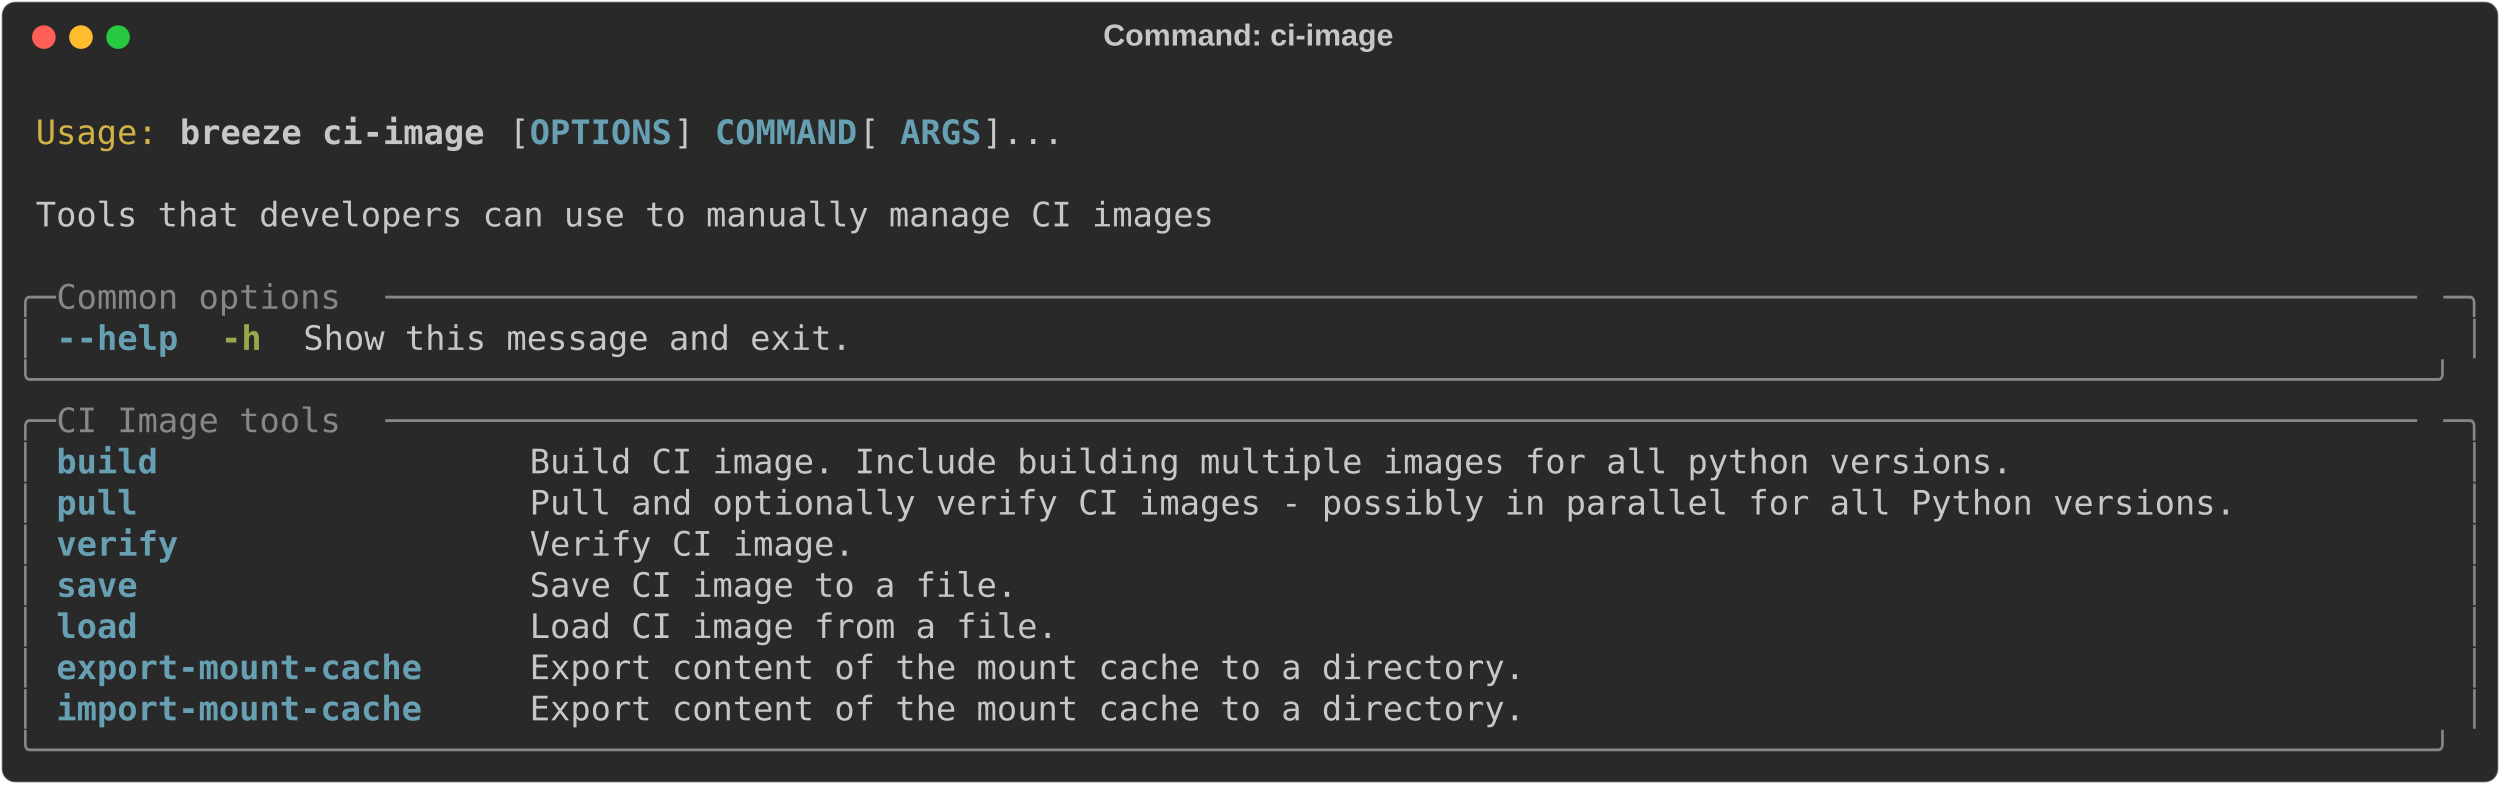
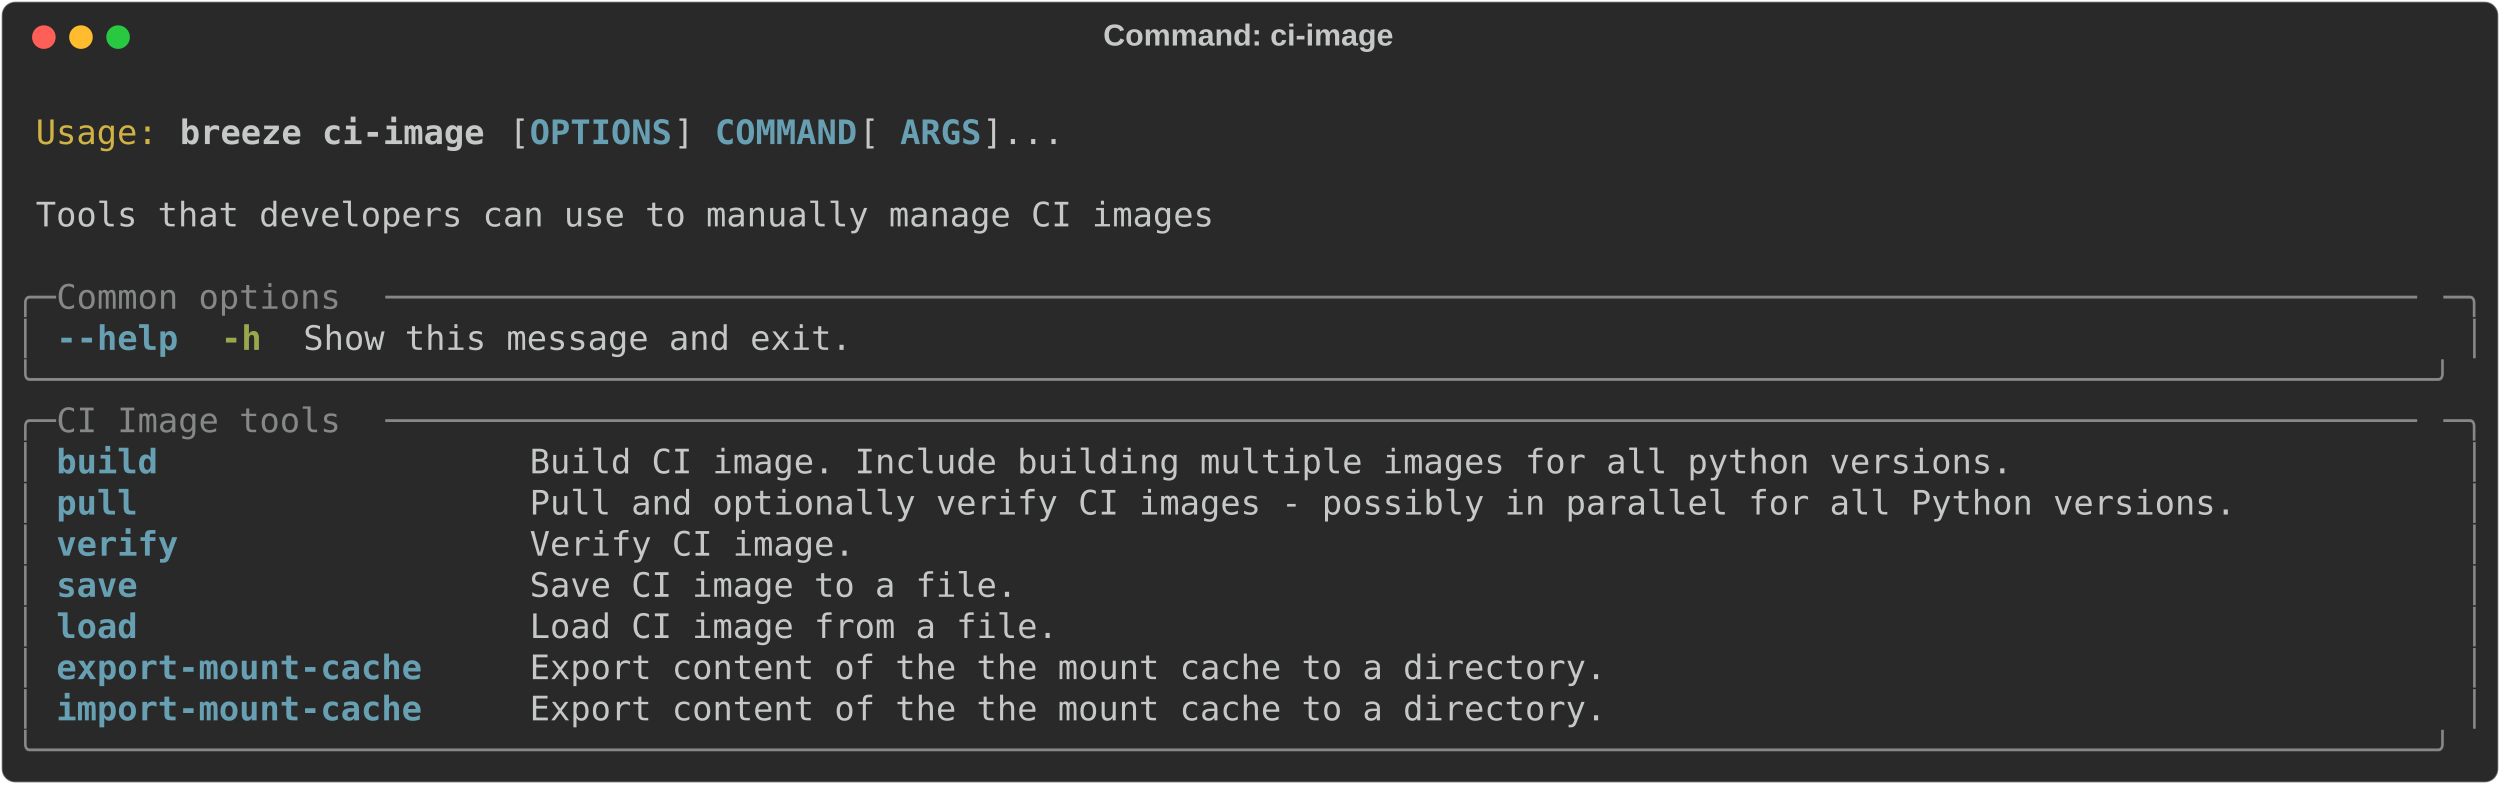
<svg xmlns="http://www.w3.org/2000/svg" class="rich-terminal" viewBox="0 0 1482 464.8">
  <style>

    @font-face {
        font-family: "Fira Code";
        src: local("FiraCode-Regular"),
                url("https://cdnjs.cloudflare.com/ajax/libs/firacode/6.2.0/woff2/FiraCode-Regular.woff2") format("woff2"),
                url("https://cdnjs.cloudflare.com/ajax/libs/firacode/6.2.0/woff/FiraCode-Regular.woff") format("woff");
        font-style: normal;
        font-weight: 400;
    }
    @font-face {
        font-family: "Fira Code";
        src: local("FiraCode-Bold"),
                url("https://cdnjs.cloudflare.com/ajax/libs/firacode/6.2.0/woff2/FiraCode-Bold.woff2") format("woff2"),
                url("https://cdnjs.cloudflare.com/ajax/libs/firacode/6.2.0/woff/FiraCode-Bold.woff") format("woff");
        font-style: bold;
        font-weight: 700;
    }

    .breeze-ci-image-matrix {
        font-family: Fira Code, monospace;
        font-size: 20px;
        line-height: 24.4px;
        font-variant-east-asian: full-width;
    }

    .breeze-ci-image-title {
        font-size: 18px;
        font-weight: bold;
        font-family: arial;
    }

    .breeze-ci-image-r1 { fill: #c5c8c6 }
.breeze-ci-image-r2 { fill: #d0b344 }
.breeze-ci-image-r3 { fill: #c5c8c6;font-weight: bold }
.breeze-ci-image-r4 { fill: #68a0b3;font-weight: bold }
.breeze-ci-image-r5 { fill: #868887 }
.breeze-ci-image-r6 { fill: #98a84b;font-weight: bold }
    </style>
  <defs>
    <clipPath id="breeze-ci-image-clip-terminal">
      <rect x="0" y="0" width="1463.0" height="413.8" />
    </clipPath>
    <clipPath id="breeze-ci-image-line-0">
      <rect x="0" y="1.5" width="1464" height="24.65" />
    </clipPath>
    <clipPath id="breeze-ci-image-line-1">
      <rect x="0" y="25.9" width="1464" height="24.65" />
    </clipPath>
    <clipPath id="breeze-ci-image-line-2">
      <rect x="0" y="50.3" width="1464" height="24.65" />
    </clipPath>
    <clipPath id="breeze-ci-image-line-3">
      <rect x="0" y="74.7" width="1464" height="24.65" />
    </clipPath>
    <clipPath id="breeze-ci-image-line-4">
      <rect x="0" y="99.1" width="1464" height="24.65" />
    </clipPath>
    <clipPath id="breeze-ci-image-line-5">
      <rect x="0" y="123.5" width="1464" height="24.65" />
    </clipPath>
    <clipPath id="breeze-ci-image-line-6">
      <rect x="0" y="147.9" width="1464" height="24.65" />
    </clipPath>
    <clipPath id="breeze-ci-image-line-7">
      <rect x="0" y="172.3" width="1464" height="24.65" />
    </clipPath>
    <clipPath id="breeze-ci-image-line-8">
      <rect x="0" y="196.7" width="1464" height="24.65" />
    </clipPath>
    <clipPath id="breeze-ci-image-line-9">
      <rect x="0" y="221.1" width="1464" height="24.65" />
    </clipPath>
    <clipPath id="breeze-ci-image-line-10">
      <rect x="0" y="245.5" width="1464" height="24.65" />
    </clipPath>
    <clipPath id="breeze-ci-image-line-11">
      <rect x="0" y="269.9" width="1464" height="24.65" />
    </clipPath>
    <clipPath id="breeze-ci-image-line-12">
      <rect x="0" y="294.3" width="1464" height="24.65" />
    </clipPath>
    <clipPath id="breeze-ci-image-line-13">
      <rect x="0" y="318.7" width="1464" height="24.65" />
    </clipPath>
    <clipPath id="breeze-ci-image-line-14">
      <rect x="0" y="343.1" width="1464" height="24.65" />
    </clipPath>
    <clipPath id="breeze-ci-image-line-15">
      <rect x="0" y="367.5" width="1464" height="24.65" />
    </clipPath>
  </defs>
  <rect fill="#292929" stroke="rgba(255,255,255,0.35)" stroke-width="1" x="1" y="1" width="1480" height="462.8" rx="8" />
  <text class="breeze-ci-image-title" fill="#c5c8c6" text-anchor="middle" x="740" y="27">Command: ci-image</text>
  <g transform="translate(26,22)">
    <circle cx="0" cy="0" r="7" fill="#ff5f57" />
    <circle cx="22" cy="0" r="7" fill="#febc2e" />
    <circle cx="44" cy="0" r="7" fill="#28c840" />
  </g>
  <g transform="translate(9, 41)" clip-path="url(#breeze-ci-image-clip-terminal)">
    <g class="breeze-ci-image-matrix">
      <text class="breeze-ci-image-r1" x="1464" y="20" textLength="12.2" clip-path="url(#breeze-ci-image-line-0)">
</text>
      <text class="breeze-ci-image-r2" x="12.2" y="44.4" textLength="73.2" clip-path="url(#breeze-ci-image-line-1)">Usage:</text>
      <text class="breeze-ci-image-r3" x="97.6" y="44.4" textLength="183" clip-path="url(#breeze-ci-image-line-1)">breeze ci-image</text>
      <text class="breeze-ci-image-r1" x="292.8" y="44.4" textLength="12.2" clip-path="url(#breeze-ci-image-line-1)">[</text>
      <text class="breeze-ci-image-r4" x="305" y="44.4" textLength="85.4" clip-path="url(#breeze-ci-image-line-1)">OPTIONS</text>
      <text class="breeze-ci-image-r1" x="390.4" y="44.4" textLength="24.4" clip-path="url(#breeze-ci-image-line-1)">] </text>
      <text class="breeze-ci-image-r4" x="414.8" y="44.4" textLength="85.4" clip-path="url(#breeze-ci-image-line-1)">COMMAND</text>
      <text class="breeze-ci-image-r1" x="500.2" y="44.4" textLength="24.4" clip-path="url(#breeze-ci-image-line-1)"> [</text>
      <text class="breeze-ci-image-r4" x="524.6" y="44.4" textLength="48.8" clip-path="url(#breeze-ci-image-line-1)">ARGS</text>
      <text class="breeze-ci-image-r1" x="573.4" y="44.4" textLength="48.8" clip-path="url(#breeze-ci-image-line-1)">]...</text>
      <text class="breeze-ci-image-r1" x="1464" y="44.4" textLength="12.2" clip-path="url(#breeze-ci-image-line-1)">
</text>
      <text class="breeze-ci-image-r1" x="1464" y="68.8" textLength="12.2" clip-path="url(#breeze-ci-image-line-2)">
</text>
      <text class="breeze-ci-image-r1" x="12.2" y="93.2" textLength="707.6" clip-path="url(#breeze-ci-image-line-3)">Tools that developers can use to manually manage CI images</text>
      <text class="breeze-ci-image-r1" x="1464" y="93.2" textLength="12.2" clip-path="url(#breeze-ci-image-line-3)">
</text>
      <text class="breeze-ci-image-r1" x="1464" y="117.6" textLength="12.2" clip-path="url(#breeze-ci-image-line-4)">
</text>
      <text class="breeze-ci-image-r5" x="0" y="142" textLength="24.4" clip-path="url(#breeze-ci-image-line-5)">╭─</text>
      <text class="breeze-ci-image-r5" x="24.4" y="142" textLength="195.2" clip-path="url(#breeze-ci-image-line-5)"> Common options </text>
      <text class="breeze-ci-image-r5" x="219.6" y="142" textLength="1220" clip-path="url(#breeze-ci-image-line-5)">────────────────────────────────────────────────────────────────────────────────────────────────────</text>
      <text class="breeze-ci-image-r5" x="1439.6" y="142" textLength="24.4" clip-path="url(#breeze-ci-image-line-5)">─╮</text>
      <text class="breeze-ci-image-r1" x="1464" y="142" textLength="12.2" clip-path="url(#breeze-ci-image-line-5)">
</text>
      <text class="breeze-ci-image-r5" x="0" y="166.4" textLength="12.2" clip-path="url(#breeze-ci-image-line-6)">│</text>
      <text class="breeze-ci-image-r4" x="24.4" y="166.4" textLength="73.2" clip-path="url(#breeze-ci-image-line-6)">--help</text>
      <text class="breeze-ci-image-r6" x="122" y="166.4" textLength="24.4" clip-path="url(#breeze-ci-image-line-6)">-h</text>
      <text class="breeze-ci-image-r1" x="170.8" y="166.4" textLength="329.4" clip-path="url(#breeze-ci-image-line-6)">Show this message and exit.</text>
      <text class="breeze-ci-image-r5" x="1451.8" y="166.4" textLength="12.2" clip-path="url(#breeze-ci-image-line-6)">│</text>
      <text class="breeze-ci-image-r1" x="1464" y="166.4" textLength="12.2" clip-path="url(#breeze-ci-image-line-6)">
</text>
      <text class="breeze-ci-image-r5" x="0" y="190.8" textLength="1464" clip-path="url(#breeze-ci-image-line-7)">╰──────────────────────────────────────────────────────────────────────────────────────────────────────────────────────╯</text>
      <text class="breeze-ci-image-r1" x="1464" y="190.8" textLength="12.2" clip-path="url(#breeze-ci-image-line-7)">
</text>
      <text class="breeze-ci-image-r5" x="0" y="215.2" textLength="24.4" clip-path="url(#breeze-ci-image-line-8)">╭─</text>
      <text class="breeze-ci-image-r5" x="24.4" y="215.2" textLength="195.2" clip-path="url(#breeze-ci-image-line-8)"> CI Image tools </text>
      <text class="breeze-ci-image-r5" x="219.6" y="215.2" textLength="1220" clip-path="url(#breeze-ci-image-line-8)">────────────────────────────────────────────────────────────────────────────────────────────────────</text>
      <text class="breeze-ci-image-r5" x="1439.6" y="215.2" textLength="24.4" clip-path="url(#breeze-ci-image-line-8)">─╮</text>
      <text class="breeze-ci-image-r1" x="1464" y="215.2" textLength="12.2" clip-path="url(#breeze-ci-image-line-8)">
</text>
      <text class="breeze-ci-image-r5" x="0" y="239.6" textLength="12.2" clip-path="url(#breeze-ci-image-line-9)">│</text>
      <text class="breeze-ci-image-r4" x="24.4" y="239.6" textLength="256.2" clip-path="url(#breeze-ci-image-line-9)">build                </text>
      <text class="breeze-ci-image-r1" x="305" y="239.6" textLength="1134.6" clip-path="url(#breeze-ci-image-line-9)">Build CI image. Include building multiple images for all python versions.                    </text>
      <text class="breeze-ci-image-r5" x="1451.8" y="239.6" textLength="12.2" clip-path="url(#breeze-ci-image-line-9)">│</text>
      <text class="breeze-ci-image-r1" x="1464" y="239.6" textLength="12.2" clip-path="url(#breeze-ci-image-line-9)">
</text>
      <text class="breeze-ci-image-r5" x="0" y="264" textLength="12.2" clip-path="url(#breeze-ci-image-line-10)">│</text>
      <text class="breeze-ci-image-r4" x="24.4" y="264" textLength="256.2" clip-path="url(#breeze-ci-image-line-10)">pull                 </text>
      <text class="breeze-ci-image-r1" x="305" y="264" textLength="1134.6" clip-path="url(#breeze-ci-image-line-10)">Pull and optionally verify CI images - possibly in parallel for all Python versions.         </text>
      <text class="breeze-ci-image-r5" x="1451.8" y="264" textLength="12.2" clip-path="url(#breeze-ci-image-line-10)">│</text>
      <text class="breeze-ci-image-r1" x="1464" y="264" textLength="12.2" clip-path="url(#breeze-ci-image-line-10)">
</text>
      <text class="breeze-ci-image-r5" x="0" y="288.4" textLength="12.2" clip-path="url(#breeze-ci-image-line-11)">│</text>
      <text class="breeze-ci-image-r4" x="24.4" y="288.4" textLength="256.2" clip-path="url(#breeze-ci-image-line-11)">verify               </text>
      <text class="breeze-ci-image-r1" x="305" y="288.4" textLength="1134.6" clip-path="url(#breeze-ci-image-line-11)">Verify CI image.                                                                             </text>
      <text class="breeze-ci-image-r5" x="1451.8" y="288.4" textLength="12.2" clip-path="url(#breeze-ci-image-line-11)">│</text>
      <text class="breeze-ci-image-r1" x="1464" y="288.4" textLength="12.2" clip-path="url(#breeze-ci-image-line-11)">
</text>
      <text class="breeze-ci-image-r5" x="0" y="312.8" textLength="12.2" clip-path="url(#breeze-ci-image-line-12)">│</text>
      <text class="breeze-ci-image-r4" x="24.4" y="312.8" textLength="256.2" clip-path="url(#breeze-ci-image-line-12)">save                 </text>
      <text class="breeze-ci-image-r1" x="305" y="312.8" textLength="1134.6" clip-path="url(#breeze-ci-image-line-12)">Save CI image to a file.                                                                     </text>
      <text class="breeze-ci-image-r5" x="1451.8" y="312.8" textLength="12.2" clip-path="url(#breeze-ci-image-line-12)">│</text>
      <text class="breeze-ci-image-r1" x="1464" y="312.8" textLength="12.2" clip-path="url(#breeze-ci-image-line-12)">
</text>
      <text class="breeze-ci-image-r5" x="0" y="337.2" textLength="12.2" clip-path="url(#breeze-ci-image-line-13)">│</text>
      <text class="breeze-ci-image-r4" x="24.4" y="337.2" textLength="256.2" clip-path="url(#breeze-ci-image-line-13)">load                 </text>
      <text class="breeze-ci-image-r1" x="305" y="337.2" textLength="1134.6" clip-path="url(#breeze-ci-image-line-13)">Load CI image from a file.                                                                   </text>
      <text class="breeze-ci-image-r5" x="1451.8" y="337.2" textLength="12.2" clip-path="url(#breeze-ci-image-line-13)">│</text>
      <text class="breeze-ci-image-r1" x="1464" y="337.2" textLength="12.2" clip-path="url(#breeze-ci-image-line-13)">
</text>
      <text class="breeze-ci-image-r5" x="0" y="361.6" textLength="12.2" clip-path="url(#breeze-ci-image-line-14)">│</text>
      <text class="breeze-ci-image-r4" x="24.4" y="361.6" textLength="256.2" clip-path="url(#breeze-ci-image-line-14)">export-mount-cache   </text>
-       <text class="breeze-ci-image-r1" x="305" y="361.6" textLength="1134.6" clip-path="url(#breeze-ci-image-line-14)">Export content of the mount cache to a directory.                                            </text>
+       <text class="breeze-ci-image-r1" x="305" y="361.6" textLength="1134.6" clip-path="url(#breeze-ci-image-line-14)">Export content of the the mount cache to a directory.                                        </text>
      <text class="breeze-ci-image-r5" x="1451.8" y="361.6" textLength="12.2" clip-path="url(#breeze-ci-image-line-14)">│</text>
      <text class="breeze-ci-image-r1" x="1464" y="361.6" textLength="12.2" clip-path="url(#breeze-ci-image-line-14)">
</text>
      <text class="breeze-ci-image-r5" x="0" y="386" textLength="12.2" clip-path="url(#breeze-ci-image-line-15)">│</text>
      <text class="breeze-ci-image-r4" x="24.4" y="386" textLength="256.2" clip-path="url(#breeze-ci-image-line-15)">import-mount-cache   </text>
-       <text class="breeze-ci-image-r1" x="305" y="386" textLength="1134.6" clip-path="url(#breeze-ci-image-line-15)">Export content of the mount cache to a directory.                                            </text>
+       <text class="breeze-ci-image-r1" x="305" y="386" textLength="1134.6" clip-path="url(#breeze-ci-image-line-15)">Export content of the the mount cache to a directory.                                        </text>
      <text class="breeze-ci-image-r5" x="1451.8" y="386" textLength="12.2" clip-path="url(#breeze-ci-image-line-15)">│</text>
      <text class="breeze-ci-image-r1" x="1464" y="386" textLength="12.2" clip-path="url(#breeze-ci-image-line-15)">
</text>
      <text class="breeze-ci-image-r5" x="0" y="410.4" textLength="1464" clip-path="url(#breeze-ci-image-line-16)">╰──────────────────────────────────────────────────────────────────────────────────────────────────────────────────────╯</text>
      <text class="breeze-ci-image-r1" x="1464" y="410.4" textLength="12.2" clip-path="url(#breeze-ci-image-line-16)">
</text>
    </g>
  </g>
</svg>
